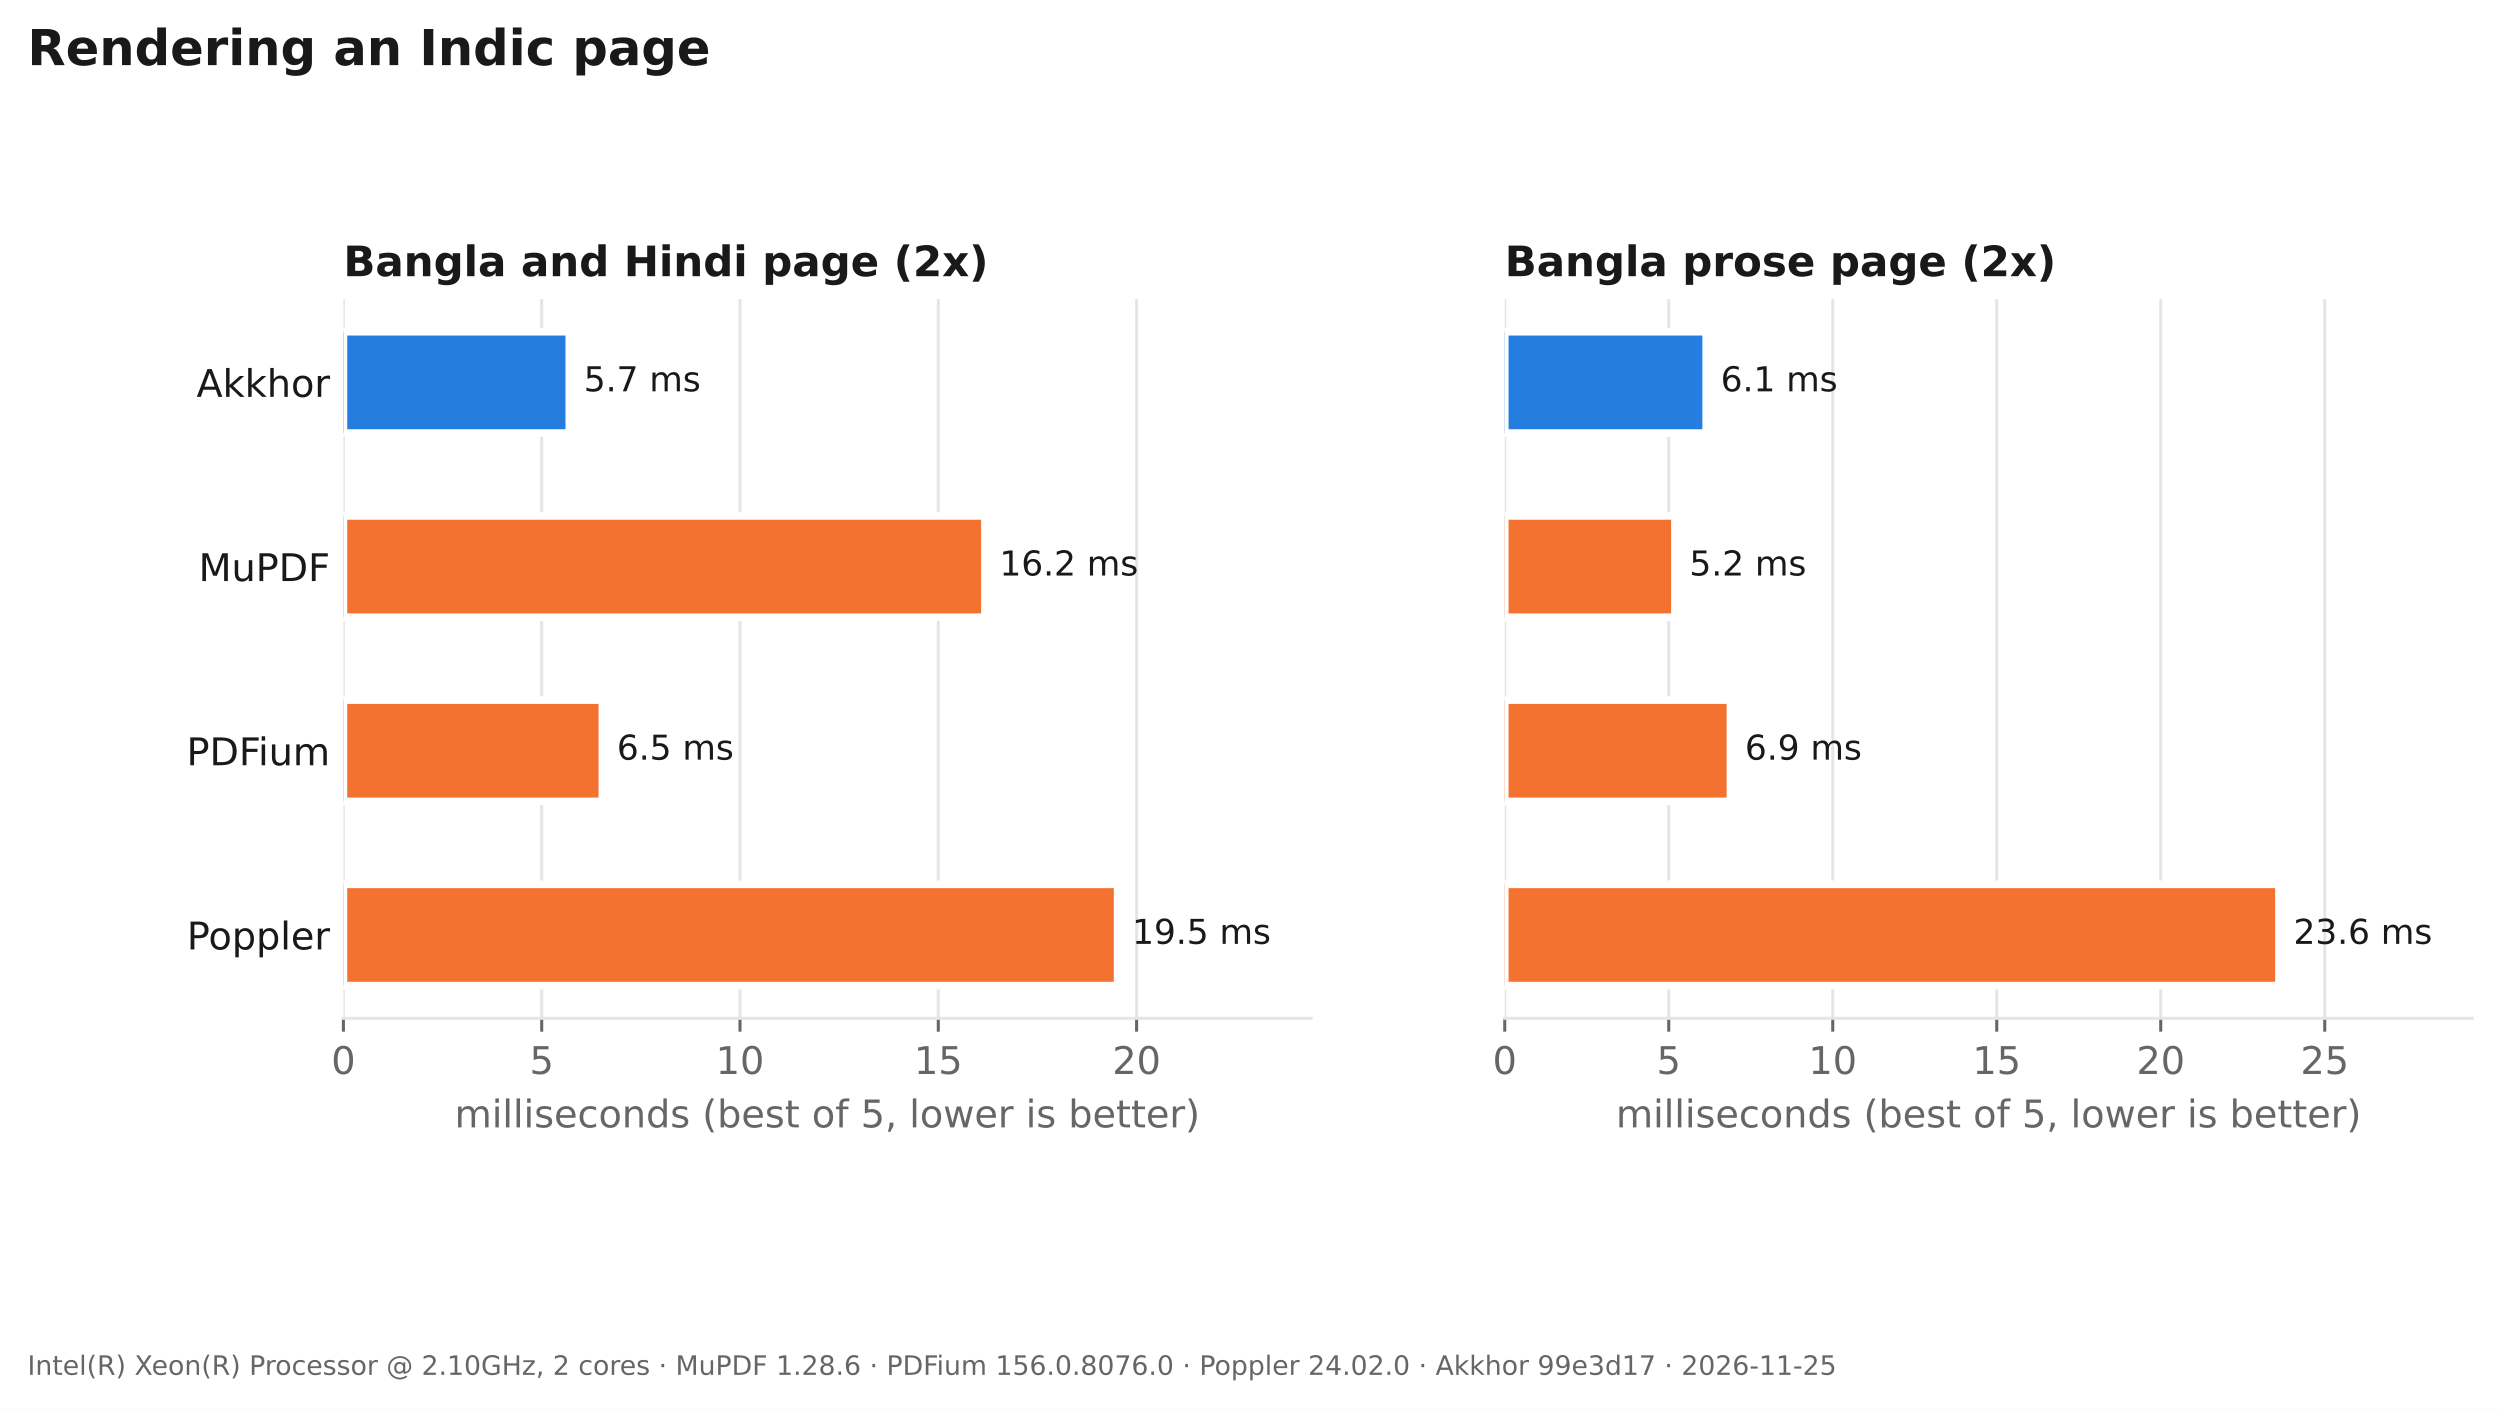
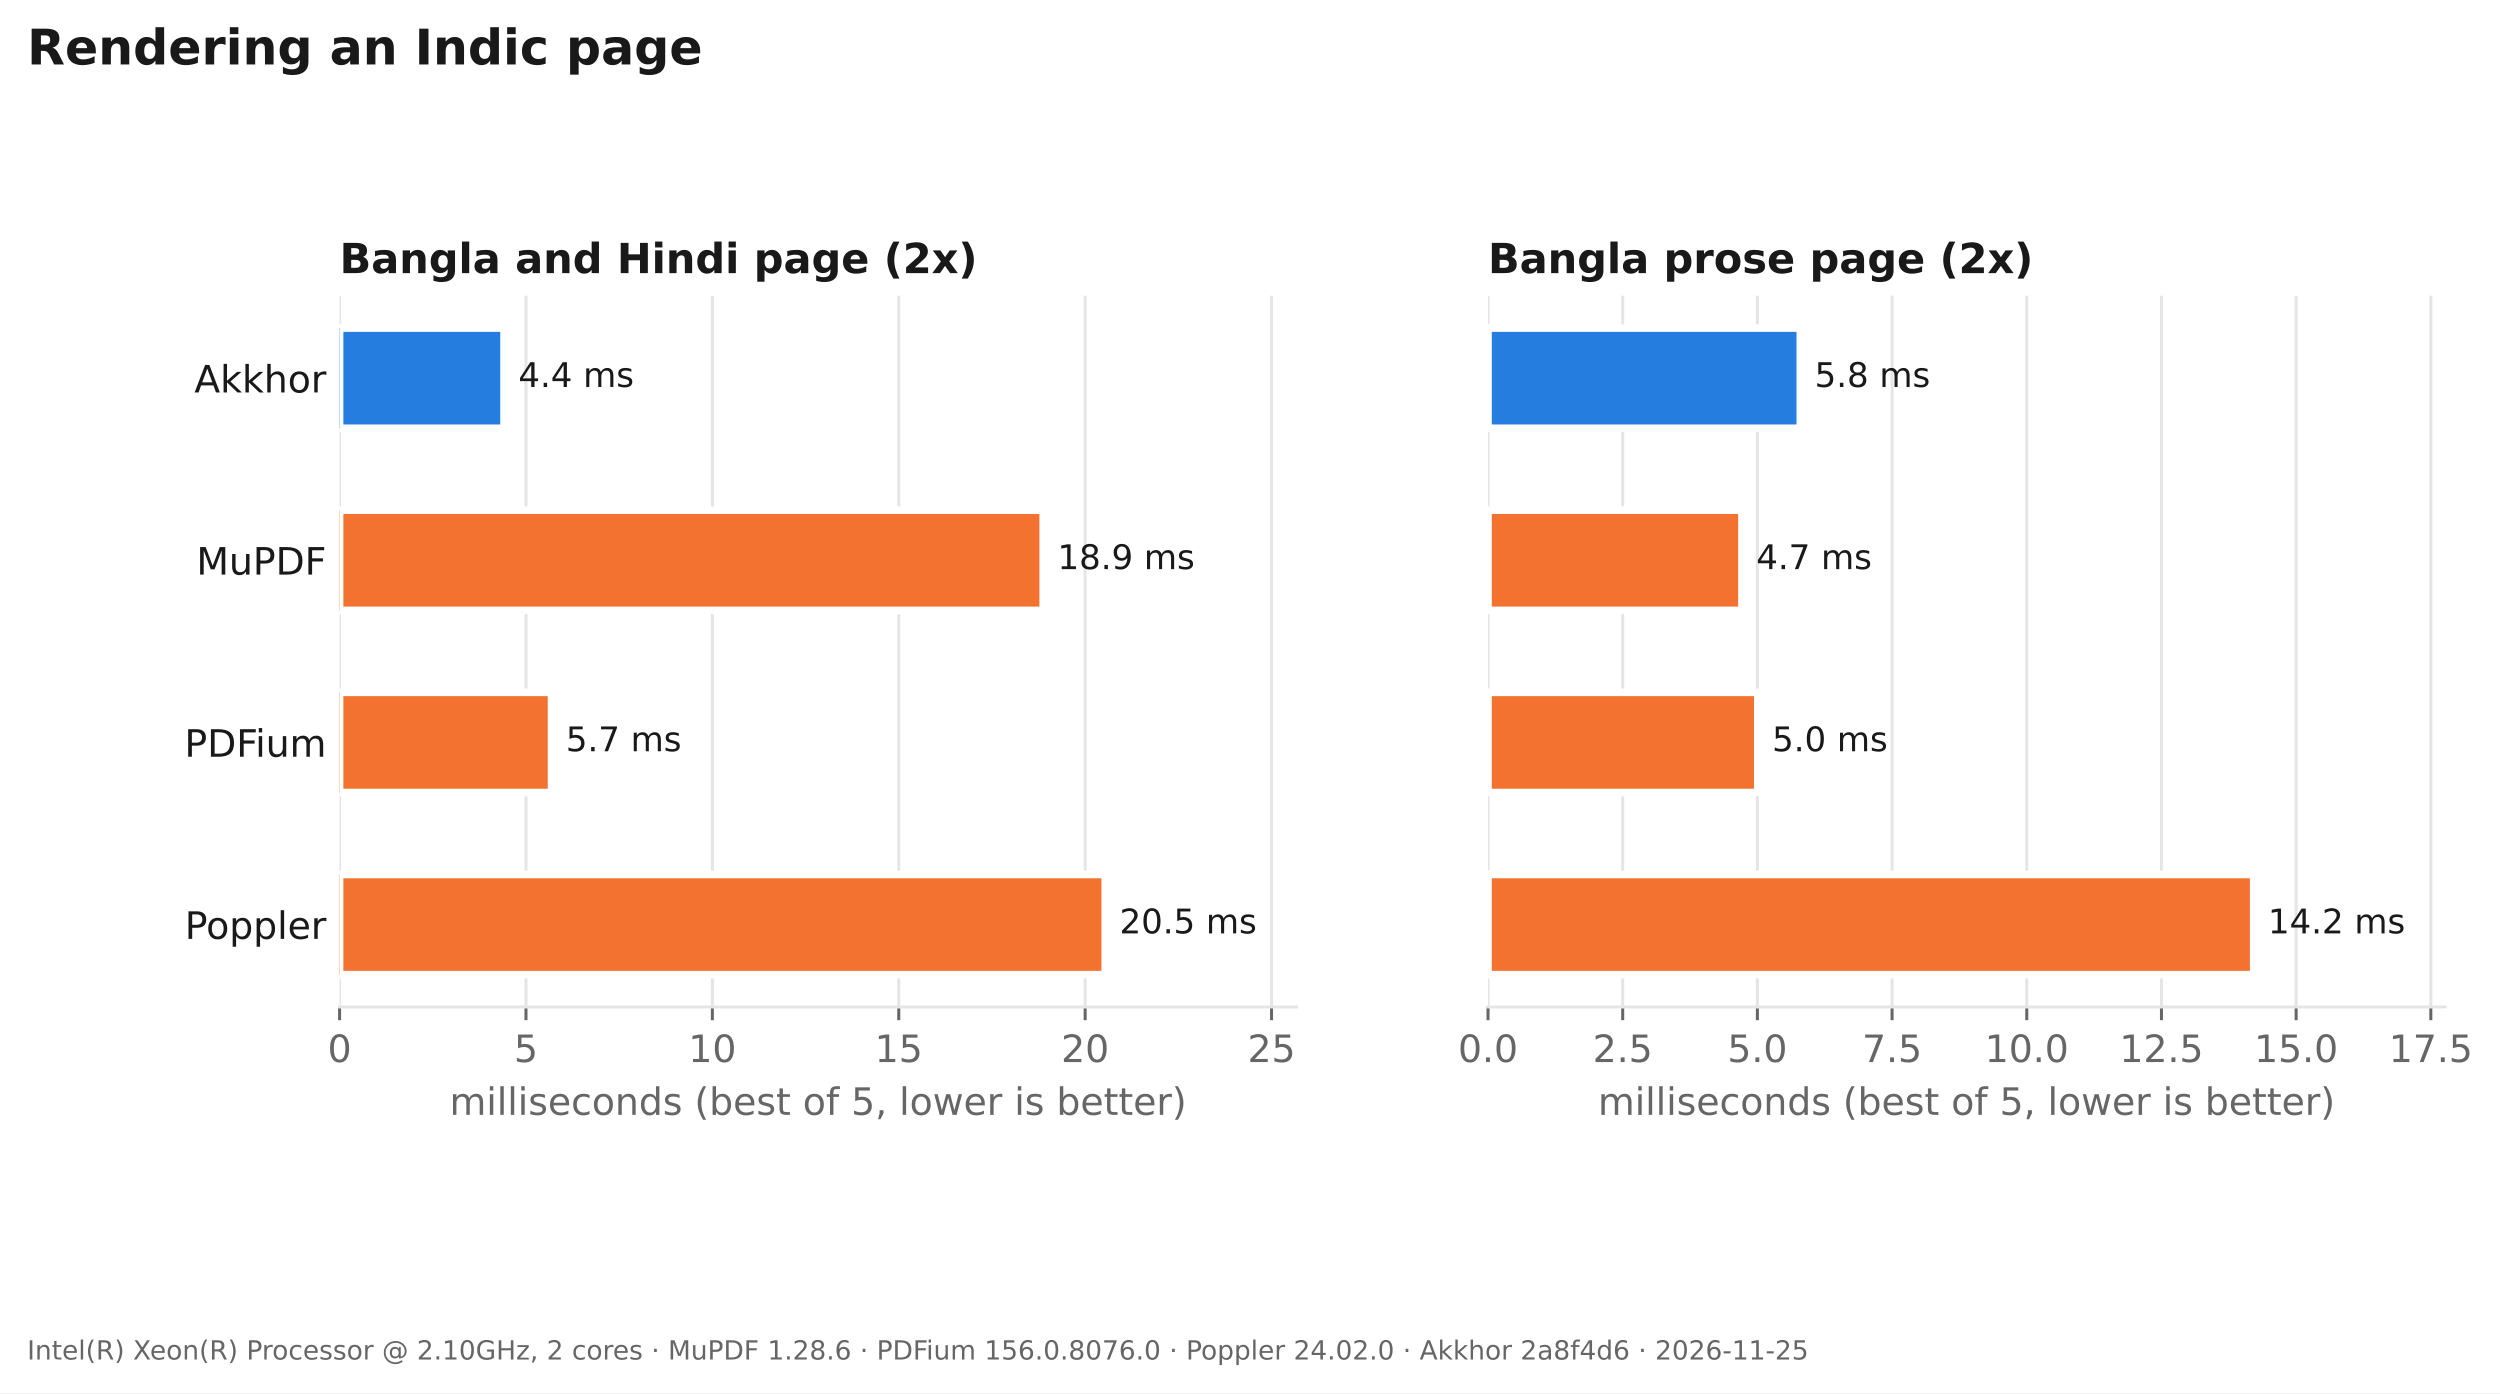
- <svg xmlns="http://www.w3.org/2000/svg" xmlns:xlink="http://www.w3.org/1999/xlink" width="655.2pt" height="369.202pt" viewBox="0 0 655.2 369.202" version="1.1">
+ <svg xmlns="http://www.w3.org/2000/svg" xmlns:xlink="http://www.w3.org/1999/xlink" width="662.567pt" height="369.202pt" viewBox="0 0 662.567 369.202" version="1.1">
  <defs>
    <style type="text/css">*{stroke-linejoin: round; stroke-linecap: butt}</style>
  </defs>
  <g id="figure_1">
    <g id="patch_1">
-       <path d="M 0 369.202  L 655.2 369.202  L 655.2 0  L 0 0  z " style="fill: #ffffff" />
+       <path d="M 0 369.202  L 662.567 369.202  L 662.567 0  L 0 0  z " style="fill: #ffffff" />
    </g>
    <g id="axes_1">
      <g id="patch_2">
        <path d="M 90 266.873  L 343.636 266.873  L 343.636 78.377  L 90 78.377  z " style="fill: #ffffff" />
      </g>
      <g id="matplotlib.axis_1">
        <g id="xtick_1">
          <g id="line2d_1">
-             <path d="M 90 266.873  L 90 78.377  " clip-path="url(#p046609d147)" style="fill: none; stroke: #e5e5e5; stroke-width: 0.8; stroke-linecap: square" />
+             <path d="M 90 266.873  L 90 78.377  " clip-path="url(#p45b72f5a3f)" style="fill: none; stroke: #e5e5e5; stroke-width: 0.8; stroke-linecap: square" />
          </g>
          <g id="line2d_2">
            <defs>
-               <path id="mc05abd5432" d="M 0 0  L 0 3.5  " style="stroke: #666666; stroke-width: 0.8" />
+               <path id="m10860d3f69" d="M 0 0  L 0 3.5  " style="stroke: #666666; stroke-width: 0.8" />
            </defs>
            <g>
-               <use xlink:href="#mc05abd5432" x="90" y="266.873" style="fill: #666666; stroke: #666666; stroke-width: 0.8" />
+               <use xlink:href="#m10860d3f69" x="90" y="266.873" style="fill: #666666; stroke: #666666; stroke-width: 0.8" />
            </g>
          </g>
          <g id="text_1">
            <text style="font-size: 10px; font-family: 'DejaVu Sans'; text-anchor: middle; fill: #666666" x="90" y="281.471" transform="rotate(-0 90 281.4707)">0</text>
          </g>
        </g>
        <g id="xtick_2">
          <g id="line2d_3">
-             <path d="M 141.969 266.873  L 141.969 78.377  " clip-path="url(#p046609d147)" style="fill: none; stroke: #e5e5e5; stroke-width: 0.8; stroke-linecap: square" />
+             <path d="M 139.398 266.873  L 139.398 78.377  " clip-path="url(#p45b72f5a3f)" style="fill: none; stroke: #e5e5e5; stroke-width: 0.8; stroke-linecap: square" />
          </g>
          <g id="line2d_4">
            <g>
-               <use xlink:href="#mc05abd5432" x="141.969" y="266.873" style="fill: #666666; stroke: #666666; stroke-width: 0.8" />
+               <use xlink:href="#m10860d3f69" x="139.398" y="266.873" style="fill: #666666; stroke: #666666; stroke-width: 0.8" />
            </g>
          </g>
          <g id="text_2">
-             <text style="font-size: 10px; font-family: 'DejaVu Sans'; text-anchor: middle; fill: #666666" x="141.969" y="281.471" transform="rotate(-0 141.9693 281.4707)">5</text>
+             <text style="font-size: 10px; font-family: 'DejaVu Sans'; text-anchor: middle; fill: #666666" x="139.398" y="281.471" transform="rotate(-0 139.3985 281.4707)">5</text>
          </g>
        </g>
        <g id="xtick_3">
          <g id="line2d_5">
-             <path d="M 193.939 266.873  L 193.939 78.377  " clip-path="url(#p046609d147)" style="fill: none; stroke: #e5e5e5; stroke-width: 0.8; stroke-linecap: square" />
+             <path d="M 188.797 266.873  L 188.797 78.377  " clip-path="url(#p45b72f5a3f)" style="fill: none; stroke: #e5e5e5; stroke-width: 0.8; stroke-linecap: square" />
          </g>
          <g id="line2d_6">
            <g>
-               <use xlink:href="#mc05abd5432" x="193.939" y="266.873" style="fill: #666666; stroke: #666666; stroke-width: 0.8" />
+               <use xlink:href="#m10860d3f69" x="188.797" y="266.873" style="fill: #666666; stroke: #666666; stroke-width: 0.8" />
            </g>
          </g>
          <g id="text_3">
-             <text style="font-size: 10px; font-family: 'DejaVu Sans'; text-anchor: middle; fill: #666666" x="193.939" y="281.471" transform="rotate(-0 193.9387 281.4707)">10</text>
+             <text style="font-size: 10px; font-family: 'DejaVu Sans'; text-anchor: middle; fill: #666666" x="188.797" y="281.471" transform="rotate(-0 188.7969 281.4707)">10</text>
          </g>
        </g>
        <g id="xtick_4">
          <g id="line2d_7">
-             <path d="M 245.908 266.873  L 245.908 78.377  " clip-path="url(#p046609d147)" style="fill: none; stroke: #e5e5e5; stroke-width: 0.8; stroke-linecap: square" />
+             <path d="M 238.195 266.873  L 238.195 78.377  " clip-path="url(#p45b72f5a3f)" style="fill: none; stroke: #e5e5e5; stroke-width: 0.8; stroke-linecap: square" />
          </g>
          <g id="line2d_8">
            <g>
-               <use xlink:href="#mc05abd5432" x="245.908" y="266.873" style="fill: #666666; stroke: #666666; stroke-width: 0.8" />
+               <use xlink:href="#m10860d3f69" x="238.195" y="266.873" style="fill: #666666; stroke: #666666; stroke-width: 0.8" />
            </g>
          </g>
          <g id="text_4">
-             <text style="font-size: 10px; font-family: 'DejaVu Sans'; text-anchor: middle; fill: #666666" x="245.908" y="281.471" transform="rotate(-0 245.908 281.4707)">15</text>
+             <text style="font-size: 10px; font-family: 'DejaVu Sans'; text-anchor: middle; fill: #666666" x="238.195" y="281.471" transform="rotate(-0 238.1954 281.4707)">15</text>
          </g>
        </g>
        <g id="xtick_5">
          <g id="line2d_9">
-             <path d="M 297.877 266.873  L 297.877 78.377  " clip-path="url(#p046609d147)" style="fill: none; stroke: #e5e5e5; stroke-width: 0.8; stroke-linecap: square" />
+             <path d="M 287.594 266.873  L 287.594 78.377  " clip-path="url(#p45b72f5a3f)" style="fill: none; stroke: #e5e5e5; stroke-width: 0.8; stroke-linecap: square" />
          </g>
          <g id="line2d_10">
            <g>
-               <use xlink:href="#mc05abd5432" x="297.877" y="266.873" style="fill: #666666; stroke: #666666; stroke-width: 0.8" />
+               <use xlink:href="#m10860d3f69" x="287.594" y="266.873" style="fill: #666666; stroke: #666666; stroke-width: 0.8" />
            </g>
          </g>
          <g id="text_5">
-             <text style="font-size: 10px; font-family: 'DejaVu Sans'; text-anchor: middle; fill: #666666" x="297.877" y="281.471" transform="rotate(-0 297.8774 281.4707)">20</text>
-           </g>
-         </g>
-         <g id="text_6">
+             <text style="font-size: 10px; font-family: 'DejaVu Sans'; text-anchor: middle; fill: #666666" x="287.594" y="281.471" transform="rotate(-0 287.5938 281.4707)">20</text>
+           </g>
+         </g>
+         <g id="xtick_6">
+           <g id="line2d_11">
+             <path d="M 336.992 266.873  L 336.992 78.377  " clip-path="url(#p45b72f5a3f)" style="fill: none; stroke: #e5e5e5; stroke-width: 0.8; stroke-linecap: square" />
+           </g>
+           <g id="line2d_12">
+             <g>
+               <use xlink:href="#m10860d3f69" x="336.992" y="266.873" style="fill: #666666; stroke: #666666; stroke-width: 0.8" />
+             </g>
+           </g>
+           <g id="text_6">
+             <text style="font-size: 10px; font-family: 'DejaVu Sans'; text-anchor: middle; fill: #666666" x="336.992" y="281.471" transform="rotate(-0 336.9923 281.4707)">25</text>
+           </g>
+         </g>
+         <g id="text_7">
          <text style="font-size: 10px; font-family: 'DejaVu Sans'; text-anchor: middle; fill: #666666" x="216.818" y="295.471" transform="rotate(-0 216.8182 295.4715)">milliseconds (best of 5, lower is better)</text>
        </g>
      </g>
      <g id="matplotlib.axis_2">
        <g id="ytick_1">
-           <g id="line2d_11" />
-           <g id="text_7">
+           <g id="line2d_13" />
+           <g id="text_8">
            <text style="font-size: 10px; font-family: 'DejaVu Sans'; text-anchor: end; fill: #191919" x="86.5" y="104.019" transform="rotate(-0 86.5 104.0186)">Akkhor</text>
          </g>
        </g>
        <g id="ytick_2">
-           <g id="line2d_12" />
-           <g id="text_8">
+           <g id="line2d_14" />
+           <g id="text_9">
            <text style="font-size: 10px; font-family: 'DejaVu Sans'; text-anchor: end; fill: #191919" x="86.5" y="152.289" transform="rotate(-0 86.5 152.2886)">MuPDF</text>
          </g>
        </g>
        <g id="ytick_3">
-           <g id="line2d_13" />
-           <g id="text_9">
+           <g id="line2d_15" />
+           <g id="text_10">
            <text style="font-size: 10px; font-family: 'DejaVu Sans'; text-anchor: end; fill: #191919" x="86.5" y="200.559" transform="rotate(-0 86.5 200.5594)">PDFium</text>
          </g>
        </g>
        <g id="ytick_4">
-           <g id="line2d_14" />
-           <g id="text_10">
+           <g id="line2d_16" />
+           <g id="text_11">
            <text style="font-size: 10px; font-family: 'DejaVu Sans'; text-anchor: end; fill: #191919" x="86.5" y="248.83" transform="rotate(-0 86.5 248.8299)">Poppler</text>
          </g>
        </g>
      </g>
      <g id="patch_3">
-         <path d="M 90 113.494  L 149.203 113.494  L 149.203 86.945  L 90 86.945  z " clip-path="url(#p046609d147)" style="fill: #257de0; stroke: #ffffff; stroke-width: 2; stroke-linejoin: miter" />
+         <path d="M 90 113.494  L 133.579 113.494  L 133.579 86.945  L 90 86.945  z " clip-path="url(#p45b72f5a3f)" style="fill: #257de0; stroke: #ffffff; stroke-width: 2; stroke-linejoin: miter" />
      </g>
      <g id="patch_4">
-         <path d="M 90 161.764  L 258.131 161.764  L 258.131 135.215  L 90 135.215  z " clip-path="url(#p046609d147)" style="fill: #f47230; stroke: #ffffff; stroke-width: 2; stroke-linejoin: miter" />
+         <path d="M 90 161.764  L 276.469 161.764  L 276.469 135.215  L 90 135.215  z " clip-path="url(#p45b72f5a3f)" style="fill: #f47230; stroke: #ffffff; stroke-width: 2; stroke-linejoin: miter" />
      </g>
      <g id="patch_5">
-         <path d="M 90 210.035  L 157.872 210.035  L 157.872 183.486  L 90 183.486  z " clip-path="url(#p046609d147)" style="fill: #f47230; stroke: #ffffff; stroke-width: 2; stroke-linejoin: miter" />
+         <path d="M 90 210.035  L 146.166 210.035  L 146.166 183.486  L 90 183.486  z " clip-path="url(#p45b72f5a3f)" style="fill: #f47230; stroke: #ffffff; stroke-width: 2; stroke-linejoin: miter" />
      </g>
      <g id="patch_6">
-         <path d="M 90 258.305  L 292.909 258.305  L 292.909 231.756  L 90 231.756  z " clip-path="url(#p046609d147)" style="fill: #f47230; stroke: #ffffff; stroke-width: 2; stroke-linejoin: miter" />
+         <path d="M 90 258.305  L 292.909 258.305  L 292.909 231.756  L 90 231.756  z " clip-path="url(#p45b72f5a3f)" style="fill: #f47230; stroke: #ffffff; stroke-width: 2; stroke-linejoin: miter" />
      </g>
      <g id="patch_7">
        <path d="M 90 266.873  L 343.636 266.873  " style="fill: none; stroke: #e5e5e5; stroke-width: 0.8; stroke-linejoin: miter; stroke-linecap: square" />
      </g>
-       <g id="text_11">
-         <text style="font-size: 9px; font-family: 'DejaVu Sans'; text-anchor: start; fill: #191919" x="153.008" y="102.557" transform="rotate(-0 153.008 102.5573)">5.7 ms</text>
-       </g>
      <g id="text_12">
-         <text style="font-size: 9px; font-family: 'DejaVu Sans'; text-anchor: start; fill: #191919" x="261.936" y="150.828" transform="rotate(-0 261.9358 150.8277)">16.2 ms</text>
+         <text style="font-size: 9px; font-family: 'DejaVu Sans'; text-anchor: start; fill: #191919" x="137.384" y="102.557" transform="rotate(-0 137.3839 102.5573)">4.4 ms</text>
      </g>
      <g id="text_13">
-         <text style="font-size: 9px; font-family: 'DejaVu Sans'; text-anchor: start; fill: #191919" x="161.677" y="199.098" transform="rotate(-0 161.6765 199.0981)">6.5 ms</text>
+         <text style="font-size: 9px; font-family: 'DejaVu Sans'; text-anchor: start; fill: #191919" x="280.274" y="150.828" transform="rotate(-0 280.2738 150.8277)">18.9 ms</text>
      </g>
      <g id="text_14">
-         <text style="font-size: 9px; font-family: 'DejaVu Sans'; text-anchor: start; fill: #191919" x="296.714" y="247.369" transform="rotate(-0 296.7136 247.3685)">19.5 ms</text>
+         <text style="font-size: 9px; font-family: 'DejaVu Sans'; text-anchor: start; fill: #191919" x="149.971" y="199.098" transform="rotate(-0 149.9706 199.0981)">5.7 ms</text>
      </g>
      <g id="text_15">
+         <text style="font-size: 9px; font-family: 'DejaVu Sans'; text-anchor: start; fill: #191919" x="296.714" y="247.369" transform="rotate(-0 296.7136 247.3685)">20.5 ms</text>
+       </g>
+       <g id="text_16">
        <text style="font-weight: 700; font-size: 11px; font-family: 'DejaVu Sans'; text-anchor: start; fill: #191919" x="90" y="72.377" transform="rotate(-0 90 72.37702)">Bangla and Hindi page (2x)</text>
      </g>
    </g>
    <g id="axes_2">
      <g id="patch_8">
        <path d="M 394.364 266.873  L 648 266.873  L 648 78.377  L 394.364 78.377  z " style="fill: #ffffff" />
      </g>
      <g id="matplotlib.axis_3">
-         <g id="xtick_6">
-           <g id="line2d_15">
-             <path d="M 394.364 266.873  L 394.364 78.377  " clip-path="url(#p9d1397a22d)" style="fill: none; stroke: #e5e5e5; stroke-width: 0.8; stroke-linecap: square" />
-           </g>
-           <g id="line2d_16">
-             <g>
-               <use xlink:href="#mc05abd5432" x="394.364" y="266.873" style="fill: #666666; stroke: #666666; stroke-width: 0.8" />
-             </g>
-           </g>
-           <g id="text_16">
-             <text style="font-size: 10px; font-family: 'DejaVu Sans'; text-anchor: middle; fill: #666666" x="394.364" y="281.471" transform="rotate(-0 394.3636 281.4707)">0</text>
-           </g>
-         </g>
        <g id="xtick_7">
          <g id="line2d_17">
-             <path d="M 437.344 266.873  L 437.344 78.377  " clip-path="url(#p9d1397a22d)" style="fill: none; stroke: #e5e5e5; stroke-width: 0.8; stroke-linecap: square" />
+             <path d="M 394.364 266.873  L 394.364 78.377  " clip-path="url(#p6cb310ab5b)" style="fill: none; stroke: #e5e5e5; stroke-width: 0.8; stroke-linecap: square" />
          </g>
          <g id="line2d_18">
            <g>
-               <use xlink:href="#mc05abd5432" x="437.344" y="266.873" style="fill: #666666; stroke: #666666; stroke-width: 0.8" />
+               <use xlink:href="#m10860d3f69" x="394.364" y="266.873" style="fill: #666666; stroke: #666666; stroke-width: 0.8" />
            </g>
          </g>
          <g id="text_17">
-             <text style="font-size: 10px; font-family: 'DejaVu Sans'; text-anchor: middle; fill: #666666" x="437.344" y="281.471" transform="rotate(-0 437.3437 281.4707)">5</text>
+             <text style="font-size: 10px; font-family: 'DejaVu Sans'; text-anchor: middle; fill: #666666" x="394.364" y="281.471" transform="rotate(-0 394.3636 281.4707)">0.0</text>
          </g>
        </g>
        <g id="xtick_8">
          <g id="line2d_19">
-             <path d="M 480.324 266.873  L 480.324 78.377  " clip-path="url(#p9d1397a22d)" style="fill: none; stroke: #e5e5e5; stroke-width: 0.8; stroke-linecap: square" />
+             <path d="M 430.059 266.873  L 430.059 78.377  " clip-path="url(#p6cb310ab5b)" style="fill: none; stroke: #e5e5e5; stroke-width: 0.8; stroke-linecap: square" />
          </g>
          <g id="line2d_20">
            <g>
-               <use xlink:href="#mc05abd5432" x="480.324" y="266.873" style="fill: #666666; stroke: #666666; stroke-width: 0.8" />
+               <use xlink:href="#m10860d3f69" x="430.059" y="266.873" style="fill: #666666; stroke: #666666; stroke-width: 0.8" />
            </g>
          </g>
          <g id="text_18">
-             <text style="font-size: 10px; font-family: 'DejaVu Sans'; text-anchor: middle; fill: #666666" x="480.324" y="281.471" transform="rotate(-0 480.3239 281.4707)">10</text>
+             <text style="font-size: 10px; font-family: 'DejaVu Sans'; text-anchor: middle; fill: #666666" x="430.059" y="281.471" transform="rotate(-0 430.0594 281.4707)">2.5</text>
          </g>
        </g>
        <g id="xtick_9">
          <g id="line2d_21">
-             <path d="M 523.304 266.873  L 523.304 78.377  " clip-path="url(#p9d1397a22d)" style="fill: none; stroke: #e5e5e5; stroke-width: 0.8; stroke-linecap: square" />
+             <path d="M 465.755 266.873  L 465.755 78.377  " clip-path="url(#p6cb310ab5b)" style="fill: none; stroke: #e5e5e5; stroke-width: 0.8; stroke-linecap: square" />
          </g>
          <g id="line2d_22">
            <g>
-               <use xlink:href="#mc05abd5432" x="523.304" y="266.873" style="fill: #666666; stroke: #666666; stroke-width: 0.8" />
+               <use xlink:href="#m10860d3f69" x="465.755" y="266.873" style="fill: #666666; stroke: #666666; stroke-width: 0.8" />
            </g>
          </g>
          <g id="text_19">
-             <text style="font-size: 10px; font-family: 'DejaVu Sans'; text-anchor: middle; fill: #666666" x="523.304" y="281.471" transform="rotate(-0 523.304 281.4707)">15</text>
+             <text style="font-size: 10px; font-family: 'DejaVu Sans'; text-anchor: middle; fill: #666666" x="465.755" y="281.471" transform="rotate(-0 465.7552 281.4707)">5.0</text>
          </g>
        </g>
        <g id="xtick_10">
          <g id="line2d_23">
-             <path d="M 566.284 266.873  L 566.284 78.377  " clip-path="url(#p9d1397a22d)" style="fill: none; stroke: #e5e5e5; stroke-width: 0.8; stroke-linecap: square" />
+             <path d="M 501.451 266.873  L 501.451 78.377  " clip-path="url(#p6cb310ab5b)" style="fill: none; stroke: #e5e5e5; stroke-width: 0.8; stroke-linecap: square" />
          </g>
          <g id="line2d_24">
            <g>
-               <use xlink:href="#mc05abd5432" x="566.284" y="266.873" style="fill: #666666; stroke: #666666; stroke-width: 0.8" />
+               <use xlink:href="#m10860d3f69" x="501.451" y="266.873" style="fill: #666666; stroke: #666666; stroke-width: 0.8" />
            </g>
          </g>
          <g id="text_20">
-             <text style="font-size: 10px; font-family: 'DejaVu Sans'; text-anchor: middle; fill: #666666" x="566.284" y="281.471" transform="rotate(-0 566.2841 281.4707)">20</text>
+             <text style="font-size: 10px; font-family: 'DejaVu Sans'; text-anchor: middle; fill: #666666" x="501.451" y="281.471" transform="rotate(-0 501.451 281.4707)">7.5</text>
          </g>
        </g>
        <g id="xtick_11">
          <g id="line2d_25">
-             <path d="M 609.264 266.873  L 609.264 78.377  " clip-path="url(#p9d1397a22d)" style="fill: none; stroke: #e5e5e5; stroke-width: 0.8; stroke-linecap: square" />
+             <path d="M 537.147 266.873  L 537.147 78.377  " clip-path="url(#p6cb310ab5b)" style="fill: none; stroke: #e5e5e5; stroke-width: 0.8; stroke-linecap: square" />
          </g>
          <g id="line2d_26">
            <g>
-               <use xlink:href="#mc05abd5432" x="609.264" y="266.873" style="fill: #666666; stroke: #666666; stroke-width: 0.8" />
+               <use xlink:href="#m10860d3f69" x="537.147" y="266.873" style="fill: #666666; stroke: #666666; stroke-width: 0.8" />
            </g>
          </g>
          <g id="text_21">
-             <text style="font-size: 10px; font-family: 'DejaVu Sans'; text-anchor: middle; fill: #666666" x="609.264" y="281.471" transform="rotate(-0 609.2642 281.4707)">25</text>
-           </g>
-         </g>
-         <g id="text_22">
+             <text style="font-size: 10px; font-family: 'DejaVu Sans'; text-anchor: middle; fill: #666666" x="537.147" y="281.471" transform="rotate(-0 537.1468 281.4707)">10.0</text>
+           </g>
+         </g>
+         <g id="xtick_12">
+           <g id="line2d_27">
+             <path d="M 572.843 266.873  L 572.843 78.377  " clip-path="url(#p6cb310ab5b)" style="fill: none; stroke: #e5e5e5; stroke-width: 0.8; stroke-linecap: square" />
+           </g>
+           <g id="line2d_28">
+             <g>
+               <use xlink:href="#m10860d3f69" x="572.843" y="266.873" style="fill: #666666; stroke: #666666; stroke-width: 0.8" />
+             </g>
+           </g>
+           <g id="text_22">
+             <text style="font-size: 10px; font-family: 'DejaVu Sans'; text-anchor: middle; fill: #666666" x="572.843" y="281.471" transform="rotate(-0 572.8425 281.4707)">12.5</text>
+           </g>
+         </g>
+         <g id="xtick_13">
+           <g id="line2d_29">
+             <path d="M 608.538 266.873  L 608.538 78.377  " clip-path="url(#p6cb310ab5b)" style="fill: none; stroke: #e5e5e5; stroke-width: 0.8; stroke-linecap: square" />
+           </g>
+           <g id="line2d_30">
+             <g>
+               <use xlink:href="#m10860d3f69" x="608.538" y="266.873" style="fill: #666666; stroke: #666666; stroke-width: 0.8" />
+             </g>
+           </g>
+           <g id="text_23">
+             <text style="font-size: 10px; font-family: 'DejaVu Sans'; text-anchor: middle; fill: #666666" x="608.538" y="281.471" transform="rotate(-0 608.5383 281.4707)">15.0</text>
+           </g>
+         </g>
+         <g id="xtick_14">
+           <g id="line2d_31">
+             <path d="M 644.234 266.873  L 644.234 78.377  " clip-path="url(#p6cb310ab5b)" style="fill: none; stroke: #e5e5e5; stroke-width: 0.8; stroke-linecap: square" />
+           </g>
+           <g id="line2d_32">
+             <g>
+               <use xlink:href="#m10860d3f69" x="644.234" y="266.873" style="fill: #666666; stroke: #666666; stroke-width: 0.8" />
+             </g>
+           </g>
+           <g id="text_24">
+             <text style="font-size: 10px; font-family: 'DejaVu Sans'; text-anchor: middle; fill: #666666" x="644.234" y="281.471" transform="rotate(-0 644.2341 281.4707)">17.5</text>
+           </g>
+         </g>
+         <g id="text_25">
          <text style="font-size: 10px; font-family: 'DejaVu Sans'; text-anchor: middle; fill: #666666" x="521.182" y="295.471" transform="rotate(-0 521.1818 295.4715)">milliseconds (best of 5, lower is better)</text>
        </g>
      </g>
      <g id="matplotlib.axis_4">
        <g id="ytick_5">
-           <g id="line2d_27" />
+           <g id="line2d_33" />
        </g>
        <g id="ytick_6">
-           <g id="line2d_28" />
+           <g id="line2d_34" />
        </g>
        <g id="ytick_7">
-           <g id="line2d_29" />
+           <g id="line2d_35" />
        </g>
        <g id="ytick_8">
-           <g id="line2d_30" />
+           <g id="line2d_36" />
        </g>
      </g>
      <g id="patch_9">
-         <path d="M 394.364 113.494  L 447.16 113.494  L 447.16 86.945  L 394.364 86.945  z " clip-path="url(#p9d1397a22d)" style="fill: #257de0; stroke: #ffffff; stroke-width: 2; stroke-linejoin: miter" />
+         <path d="M 394.364 113.494  L 477.121 113.494  L 477.121 86.945  L 394.364 86.945  z " clip-path="url(#p6cb310ab5b)" style="fill: #257de0; stroke: #ffffff; stroke-width: 2; stroke-linejoin: miter" />
      </g>
      <g id="patch_10">
-         <path d="M 394.364 161.764  L 438.968 161.764  L 438.968 135.215  L 394.364 135.215  z " clip-path="url(#p9d1397a22d)" style="fill: #f47230; stroke: #ffffff; stroke-width: 2; stroke-linejoin: miter" />
+         <path d="M 394.364 161.764  L 461.657 161.764  L 461.657 135.215  L 394.364 135.215  z " clip-path="url(#p6cb310ab5b)" style="fill: #f47230; stroke: #ffffff; stroke-width: 2; stroke-linejoin: miter" />
      </g>
      <g id="patch_11">
-         <path d="M 394.364 210.035  L 453.513 210.035  L 453.513 183.486  L 394.364 183.486  z " clip-path="url(#p9d1397a22d)" style="fill: #f47230; stroke: #ffffff; stroke-width: 2; stroke-linejoin: miter" />
+         <path d="M 394.364 210.035  L 465.855 210.035  L 465.855 183.486  L 394.364 183.486  z " clip-path="url(#p6cb310ab5b)" style="fill: #f47230; stroke: #ffffff; stroke-width: 2; stroke-linejoin: miter" />
      </g>
      <g id="patch_12">
-         <path d="M 394.364 258.305  L 597.273 258.305  L 597.273 231.756  L 394.364 231.756  z " clip-path="url(#p9d1397a22d)" style="fill: #f47230; stroke: #ffffff; stroke-width: 2; stroke-linejoin: miter" />
+         <path d="M 394.364 258.305  L 597.273 258.305  L 597.273 231.756  L 394.364 231.756  z " clip-path="url(#p6cb310ab5b)" style="fill: #f47230; stroke: #ffffff; stroke-width: 2; stroke-linejoin: miter" />
      </g>
      <g id="patch_13">
        <path d="M 394.364 266.873  L 648 266.873  " style="fill: none; stroke: #e5e5e5; stroke-width: 0.8; stroke-linejoin: miter; stroke-linecap: square" />
      </g>
-       <g id="text_23">
-         <text style="font-size: 9px; font-family: 'DejaVu Sans'; text-anchor: start; fill: #191919" x="450.965" y="102.557" transform="rotate(-0 450.9649 102.5573)">6.1 ms</text>
-       </g>
-       <g id="text_24">
-         <text style="font-size: 9px; font-family: 'DejaVu Sans'; text-anchor: start; fill: #191919" x="442.773" y="150.828" transform="rotate(-0 442.7729 150.8277)">5.2 ms</text>
-       </g>
-       <g id="text_25">
-         <text style="font-size: 9px; font-family: 'DejaVu Sans'; text-anchor: start; fill: #191919" x="457.317" y="199.098" transform="rotate(-0 457.3174 199.0981)">6.9 ms</text>
-       </g>
      <g id="text_26">
-         <text style="font-size: 9px; font-family: 'DejaVu Sans'; text-anchor: start; fill: #191919" x="601.077" y="247.369" transform="rotate(-0 601.0773 247.3685)">23.6 ms</text>
+         <text style="font-size: 9px; font-family: 'DejaVu Sans'; text-anchor: start; fill: #191919" x="480.925" y="102.557" transform="rotate(-0 480.9253 102.5573)">5.8 ms</text>
      </g>
      <g id="text_27">
+         <text style="font-size: 9px; font-family: 'DejaVu Sans'; text-anchor: start; fill: #191919" x="465.462" y="150.828" transform="rotate(-0 465.4619 150.8277)">4.7 ms</text>
+       </g>
+       <g id="text_28">
+         <text style="font-size: 9px; font-family: 'DejaVu Sans'; text-anchor: start; fill: #191919" x="469.66" y="199.098" transform="rotate(-0 469.6597 199.0981)">5.0 ms</text>
+       </g>
+       <g id="text_29">
+         <text style="font-size: 9px; font-family: 'DejaVu Sans'; text-anchor: start; fill: #191919" x="601.077" y="247.369" transform="rotate(-0 601.0773 247.3685)">14.2 ms</text>
+       </g>
+       <g id="text_30">
        <text style="font-weight: 700; font-size: 11px; font-family: 'DejaVu Sans'; text-anchor: start; fill: #191919" x="394.364" y="72.377" transform="rotate(-0 394.3636 72.37702)">Bangla prose page (2x)</text>
      </g>
    </g>
-     <g id="text_28">
+     <g id="text_31">
      <text style="font-weight: 700; font-size: 13px; font-family: 'DejaVu Sans'; text-anchor: start; fill: #191919" x="7.2" y="17.078" transform="rotate(-0 7.2 17.07797)">Rendering an Indic page</text>
    </g>
-     <g id="text_29">
-       <text style="font-size: 7px; font-family: 'DejaVu Sans'; text-anchor: start; fill: #666666" x="7.2" y="360.32" transform="rotate(-0 7.2 360.3199)">Intel(R) Xeon(R) Processor @ 2.10GHz, 2 cores · MuPDF 1.28.6 · PDFium 156.0.8076.0 · Poppler 24.02.0 · Akkhor 99e3d17 · 2026-11-25</text>
+     <g id="text_32">
+       <text style="font-size: 7px; font-family: 'DejaVu Sans'; text-anchor: start; fill: #666666" x="7.2" y="360.32" transform="rotate(-0 7.2 360.3199)">Intel(R) Xeon(R) Processor @ 2.10GHz, 2 cores · MuPDF 1.28.6 · PDFium 156.0.8076.0 · Poppler 24.02.0 · Akkhor 2a8f4d6 · 2026-11-25</text>
    </g>
  </g>
  <defs>
-     <clipPath id="p046609d147">
+     <clipPath id="p45b72f5a3f">
      <rect x="90" y="78.377" width="253.636" height="188.496" />
    </clipPath>
-     <clipPath id="p9d1397a22d">
+     <clipPath id="p6cb310ab5b">
      <rect x="394.364" y="78.377" width="253.636" height="188.496" />
    </clipPath>
  </defs>
</svg>
